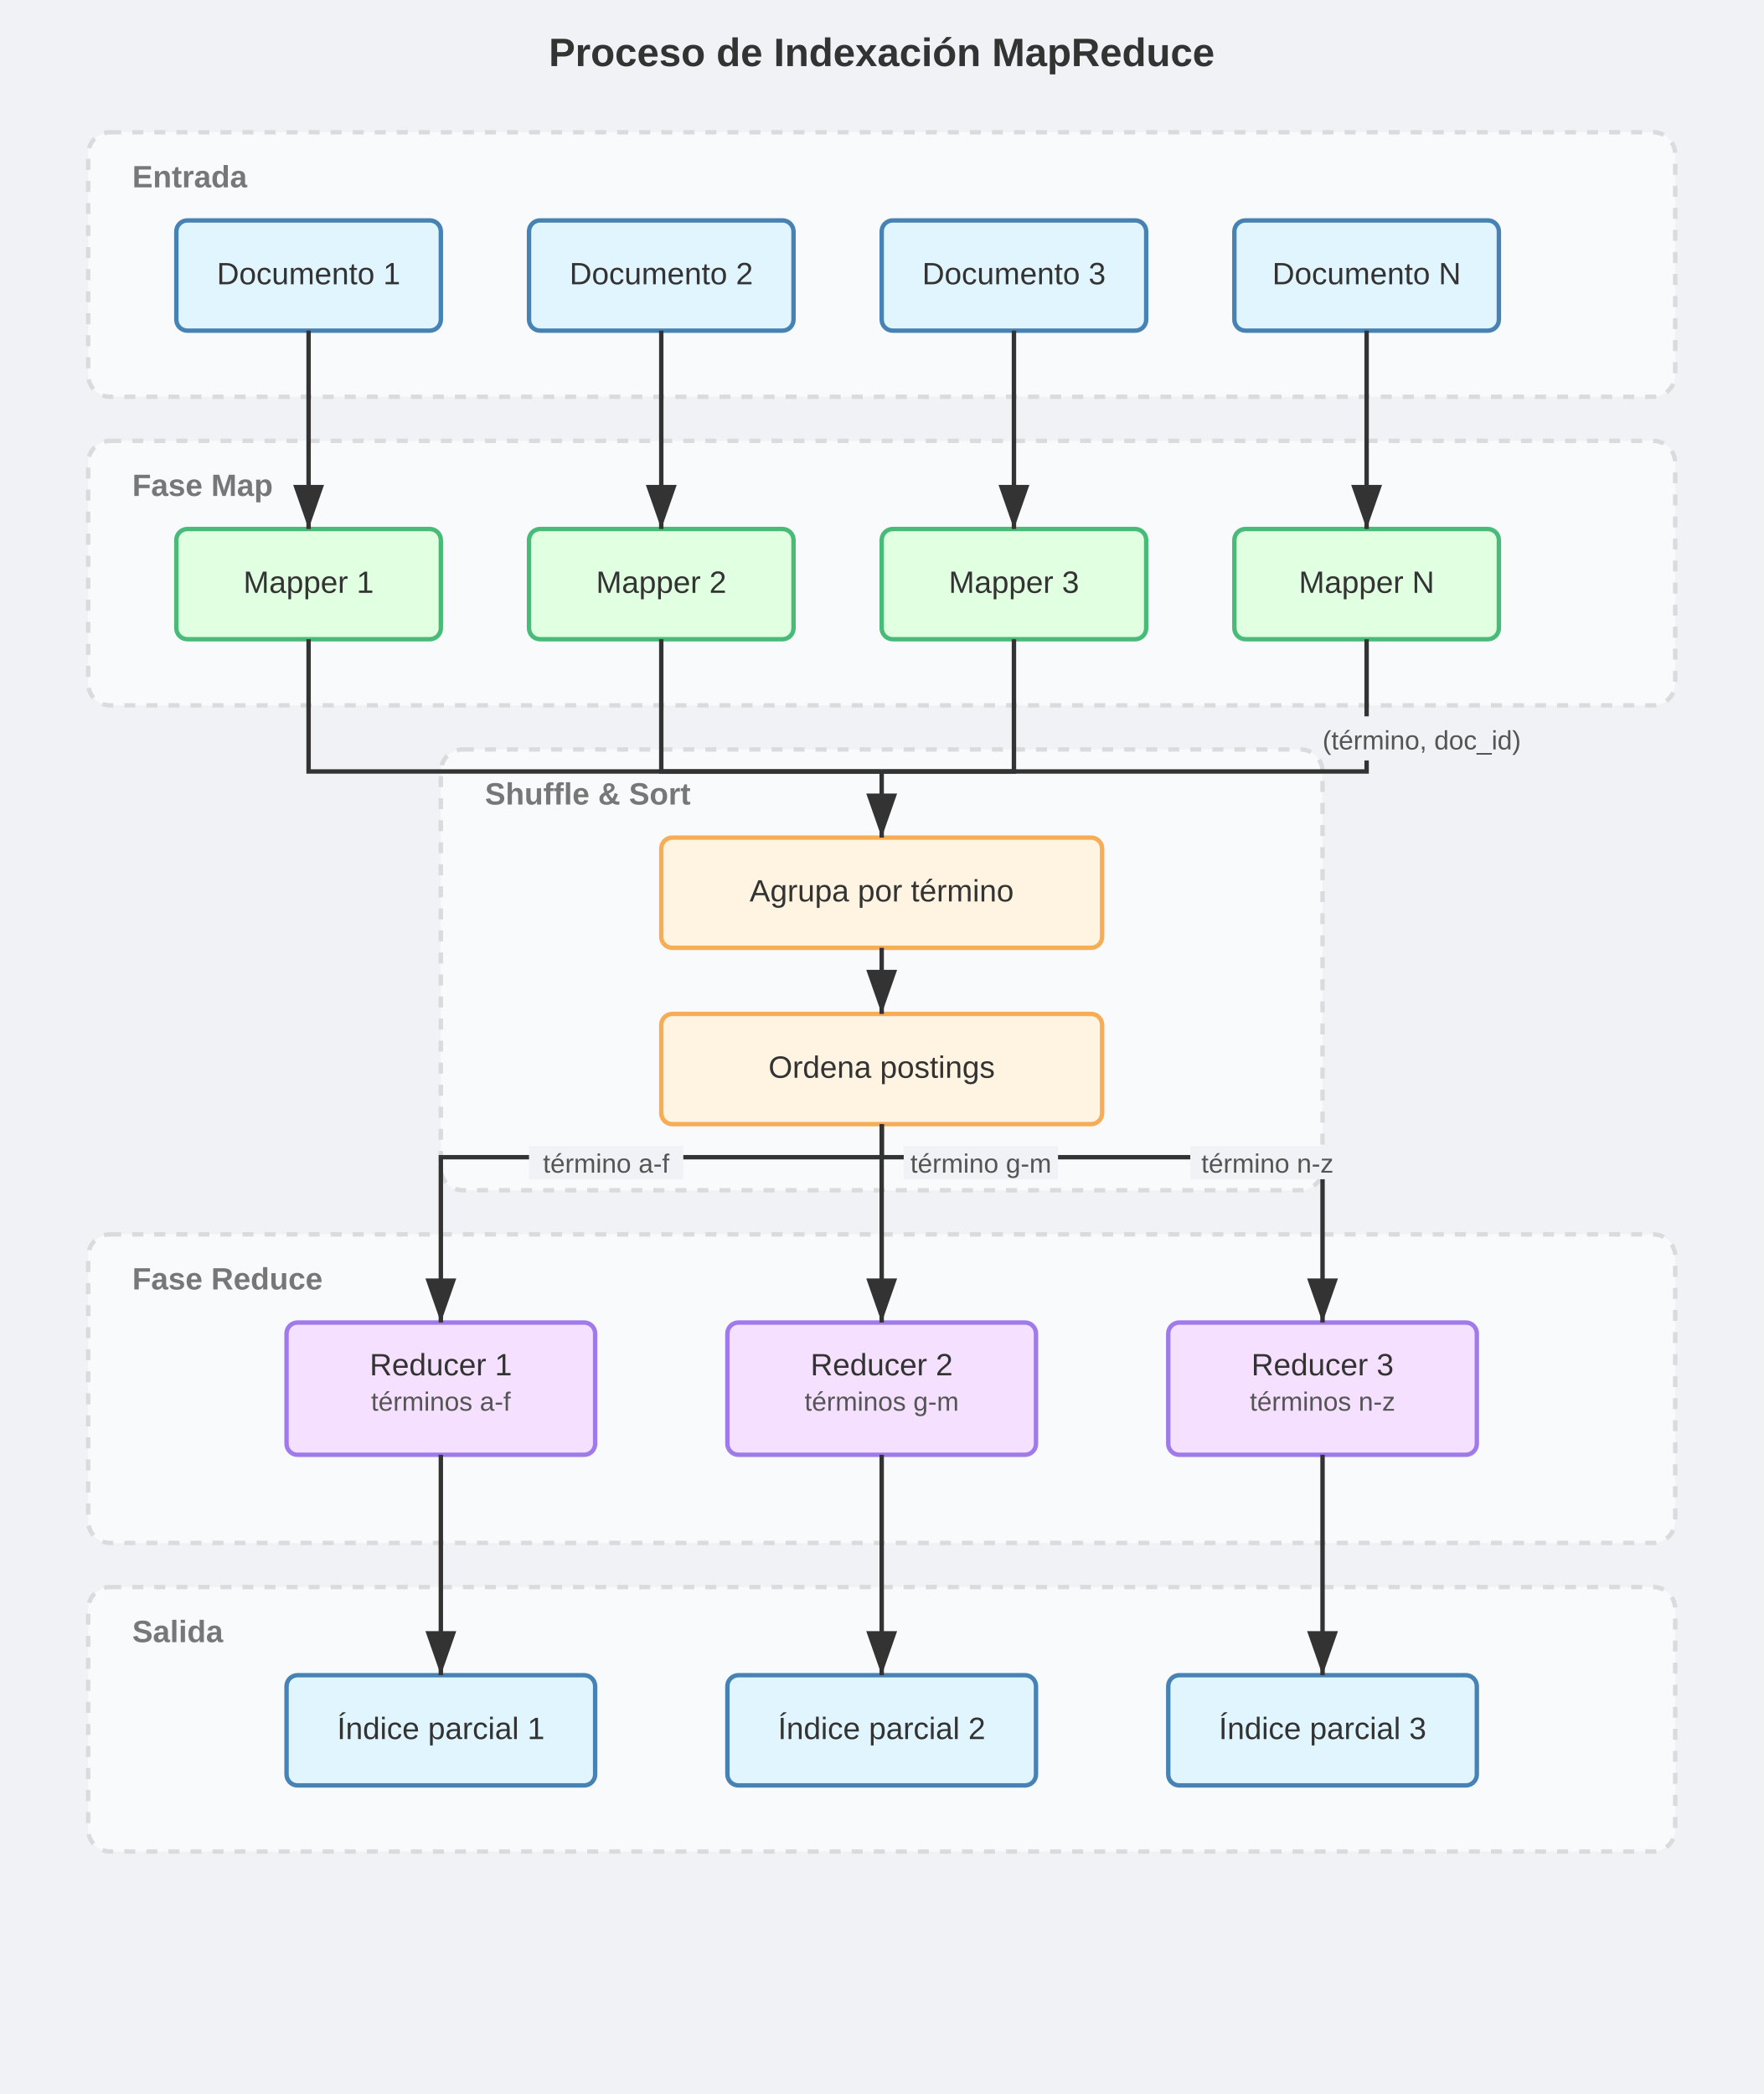
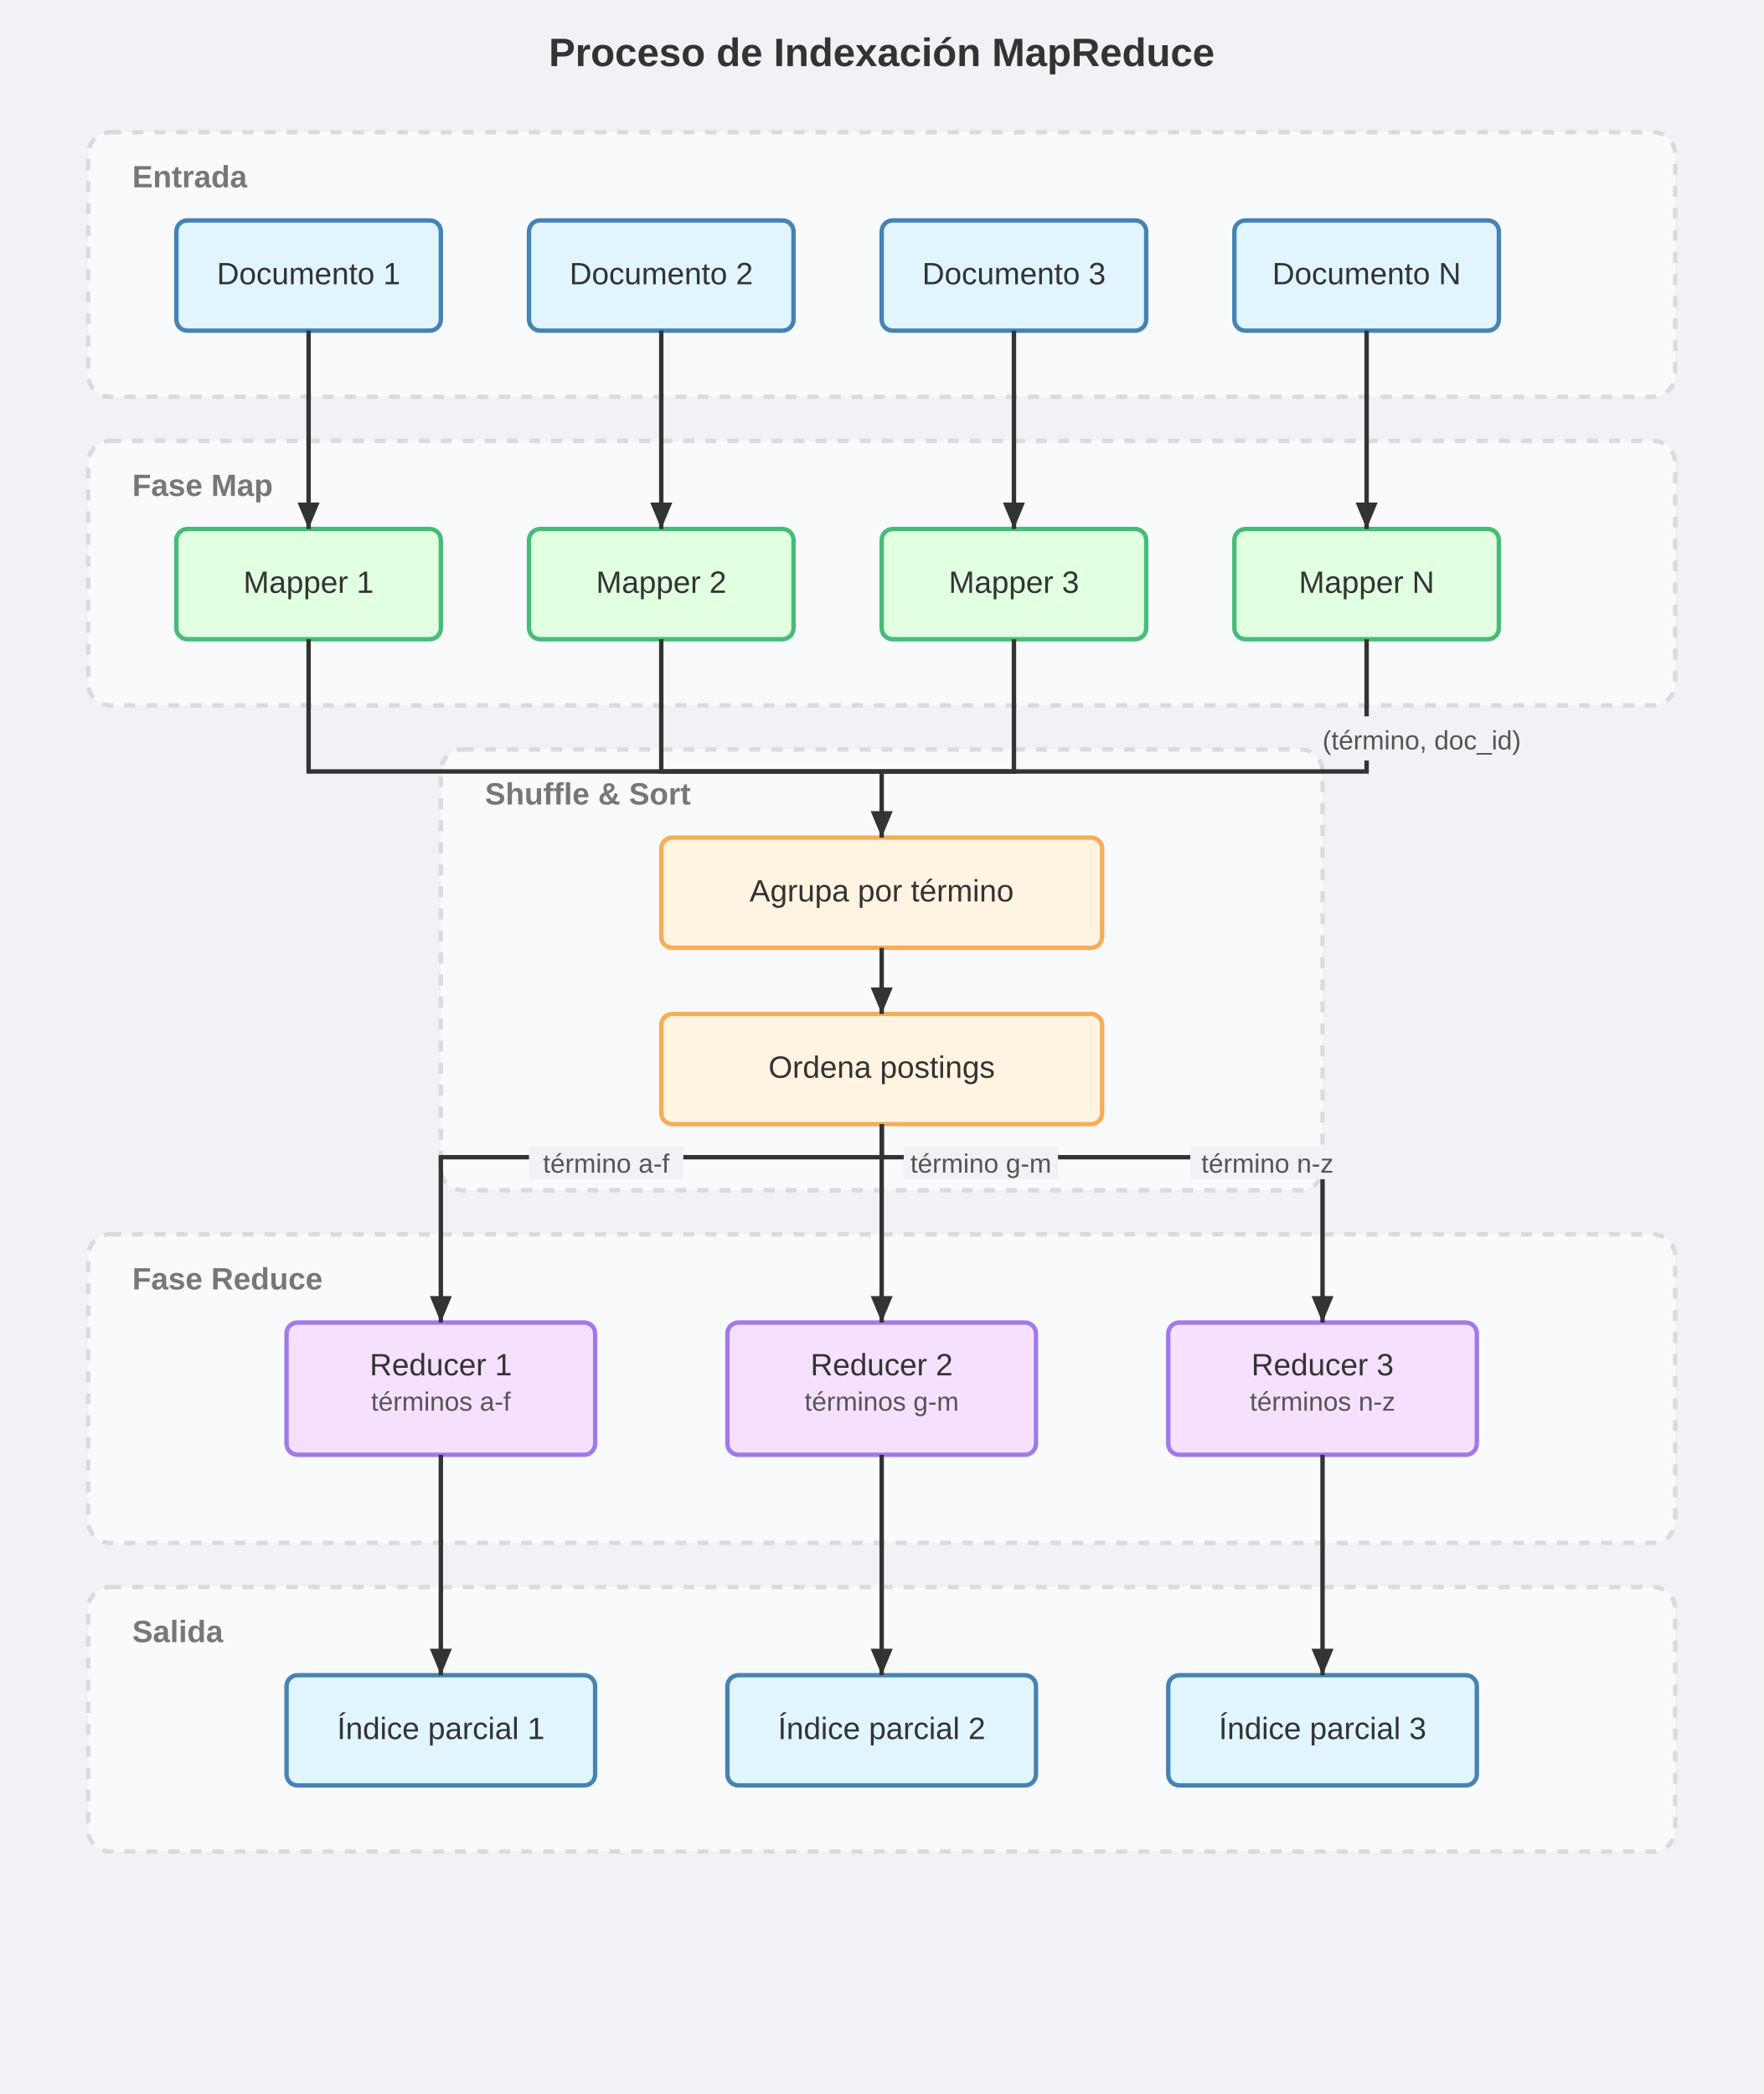
<svg xmlns="http://www.w3.org/2000/svg" viewBox="0 0 800 950">
  <rect width="800" height="950" fill="#f0f2f5" />
  <defs>
-     <marker id="arrowhead-light" markerWidth="10" markerHeight="7" refX="10" refY="3.5" orient="auto">
-       <polygon points="0 0, 10 3.5, 0 7" fill="#333333" />
+     <marker id="arrowhead-light" markerWidth="6" markerHeight="5" refX="6" refY="2.5" orient="auto">
+       <polygon points="0 0, 6 2.5, 0 5" fill="#333333" />
    </marker>
  </defs>
  <style>
    .label { font-family: Arial; font-size: 14px; text-anchor: middle; dominant-baseline: middle; fill: #333333; }
    .label-small { font-family: Arial; font-size: 12px; text-anchor: middle; fill: #555555; }
    .title { font-family: Arial; font-size: 18px; text-anchor: middle; fill: #333333; font-weight: bold; }
    
    /* Estilos de línea */
    /* Arista con flecha */
    .edge { fill: none; stroke: #333333; stroke-width: 2; marker-end: url(#arrowhead-light); }
    /* Arista conectora sin flecha (para las uniones previas) */
    .edge-conn { fill: none; stroke: #333333; stroke-width: 2; }
    
    /* Grupos Contenedores */
    .group-box { fill: #ffffff; stroke: #cccccc; stroke-width: 2; stroke-dasharray: 5,5; opacity: 0.6; }
    .group-label { font-family: Arial; font-size: 14px; fill: #777777; font-weight: bold; }

    /* Nodos Pastel Light */
    .box-blue { fill: #e1f5ff; stroke: #4682b4; stroke-width: 2; }
    .box-green { fill: #e1ffe1; stroke: #48bb78; stroke-width: 2; }
    .box-orange { fill: #fff4e1; stroke: #f6ad55; stroke-width: 2; }
    .box-purple { fill: #f5e1ff; stroke: #9f7aea; stroke-width: 2; }
  </style>
  <text x="400" y="30" class="title">Proceso de Indexación MapReduce</text>
  <rect x="40" y="60" width="720" height="120" rx="10" class="group-box" />
  <text x="60" y="85" class="group-label" text-anchor="start">Entrada</text>
  <rect x="40" y="200" width="720" height="120" rx="10" class="group-box" />
  <text x="60" y="225" class="group-label" text-anchor="start">Fase Map</text>
  <rect x="200" y="340" width="400" height="200" rx="10" class="group-box" />
  <text x="220" y="365" class="group-label" text-anchor="start">Shuffle &amp; Sort</text>
  <rect x="40" y="560" width="720" height="140" rx="10" class="group-box" />
  <text x="60" y="585" class="group-label" text-anchor="start">Fase Reduce</text>
  <rect x="40" y="720" width="720" height="120" rx="10" class="group-box" />
  <text x="60" y="745" class="group-label" text-anchor="start">Salida</text>
  <g>
    <rect x="80" y="100" width="120" height="50" rx="5" class="box-blue" />
    <text x="140" y="125" class="label">Documento 1</text>
    <rect x="240" y="100" width="120" height="50" rx="5" class="box-blue" />
    <text x="300" y="125" class="label">Documento 2</text>
    <rect x="400" y="100" width="120" height="50" rx="5" class="box-blue" />
    <text x="460" y="125" class="label">Documento 3</text>
    <rect x="560" y="100" width="120" height="50" rx="5" class="box-blue" />
    <text x="620" y="125" class="label">Documento N</text>
    <rect x="80" y="240" width="120" height="50" rx="5" class="box-green" />
    <text x="140" y="265" class="label">Mapper 1</text>
    <rect x="240" y="240" width="120" height="50" rx="5" class="box-green" />
    <text x="300" y="265" class="label">Mapper 2</text>
    <rect x="400" y="240" width="120" height="50" rx="5" class="box-green" />
    <text x="460" y="265" class="label">Mapper 3</text>
    <rect x="560" y="240" width="120" height="50" rx="5" class="box-green" />
    <text x="620" y="265" class="label">Mapper N</text>
    <rect x="300" y="380" width="200" height="50" rx="5" class="box-orange" />
    <text x="400" y="405" class="label">Agrupa por término</text>
    <rect x="300" y="460" width="200" height="50" rx="5" class="box-orange" />
    <text x="400" y="485" class="label">Ordena postings</text>
    <rect x="130" y="600" width="140" height="60" rx="5" class="box-purple" />
    <text x="200" y="620" class="label">Reducer 1</text>
    <text x="200" y="640" class="label-small">términos a-f</text>
    <rect x="330" y="600" width="140" height="60" rx="5" class="box-purple" />
    <text x="400" y="620" class="label">Reducer 2</text>
    <text x="400" y="640" class="label-small">términos g-m</text>
    <rect x="530" y="600" width="140" height="60" rx="5" class="box-purple" />
    <text x="600" y="620" class="label">Reducer 3</text>
    <text x="600" y="640" class="label-small">términos n-z</text>
    <rect x="130" y="760" width="140" height="50" rx="5" class="box-blue" />
    <text x="200" y="785" class="label">Índice parcial 1</text>
    <rect x="330" y="760" width="140" height="50" rx="5" class="box-blue" />
    <text x="400" y="785" class="label">Índice parcial 2</text>
    <rect x="530" y="760" width="140" height="50" rx="5" class="box-blue" />
    <text x="600" y="785" class="label">Índice parcial 3</text>
  </g>
  <g>
    <path d="M 140,150 V 240" class="edge" />
    <path d="M 300,150 V 240" class="edge" />
    <path d="M 460,150 V 240" class="edge" />
    <path d="M 620,150 V 240" class="edge" />
    <path d="M 140,290 V 350 H 400" class="edge-conn" />
    <path d="M 300,290 V 350 H 400" class="edge-conn" />
    <path d="M 460,290 V 350 H 400" class="edge-conn" />
    <path d="M 620,290 V 350 H 400" class="edge-conn" />
    <path d="M 400,350 V 380" class="edge" />
    <path d="M 400,430 V 460" class="edge" />
    <path d="M 400,510 V 525 H 200 V 600" class="edge" />
    <path d="M 400,510 V 600" class="edge" />
    <path d="M 400,510 V 525 H 600 V 600" class="edge" />
    <path d="M 200,660 V 760" class="edge" />
    <path d="M 400,660 V 760" class="edge" />
    <path d="M 600,660 V 760" class="edge" />
    <rect x="600" y="325" width="90" height="20" fill="#f0f2f5" />
    <text x="645" y="340" class="label-small">(término, doc_id)</text>
    <rect x="240" y="520" width="70" height="15" fill="#f0f2f5" />
    <text x="275" y="532" class="label-small">término a-f</text>
    <rect x="410" y="520" width="70" height="15" fill="#f0f2f5" />
    <text x="445" y="532" class="label-small">término g-m</text>
    <rect x="540" y="520" width="70" height="15" fill="#f0f2f5" />
    <text x="575" y="532" class="label-small">término n-z</text>
  </g>
</svg>
